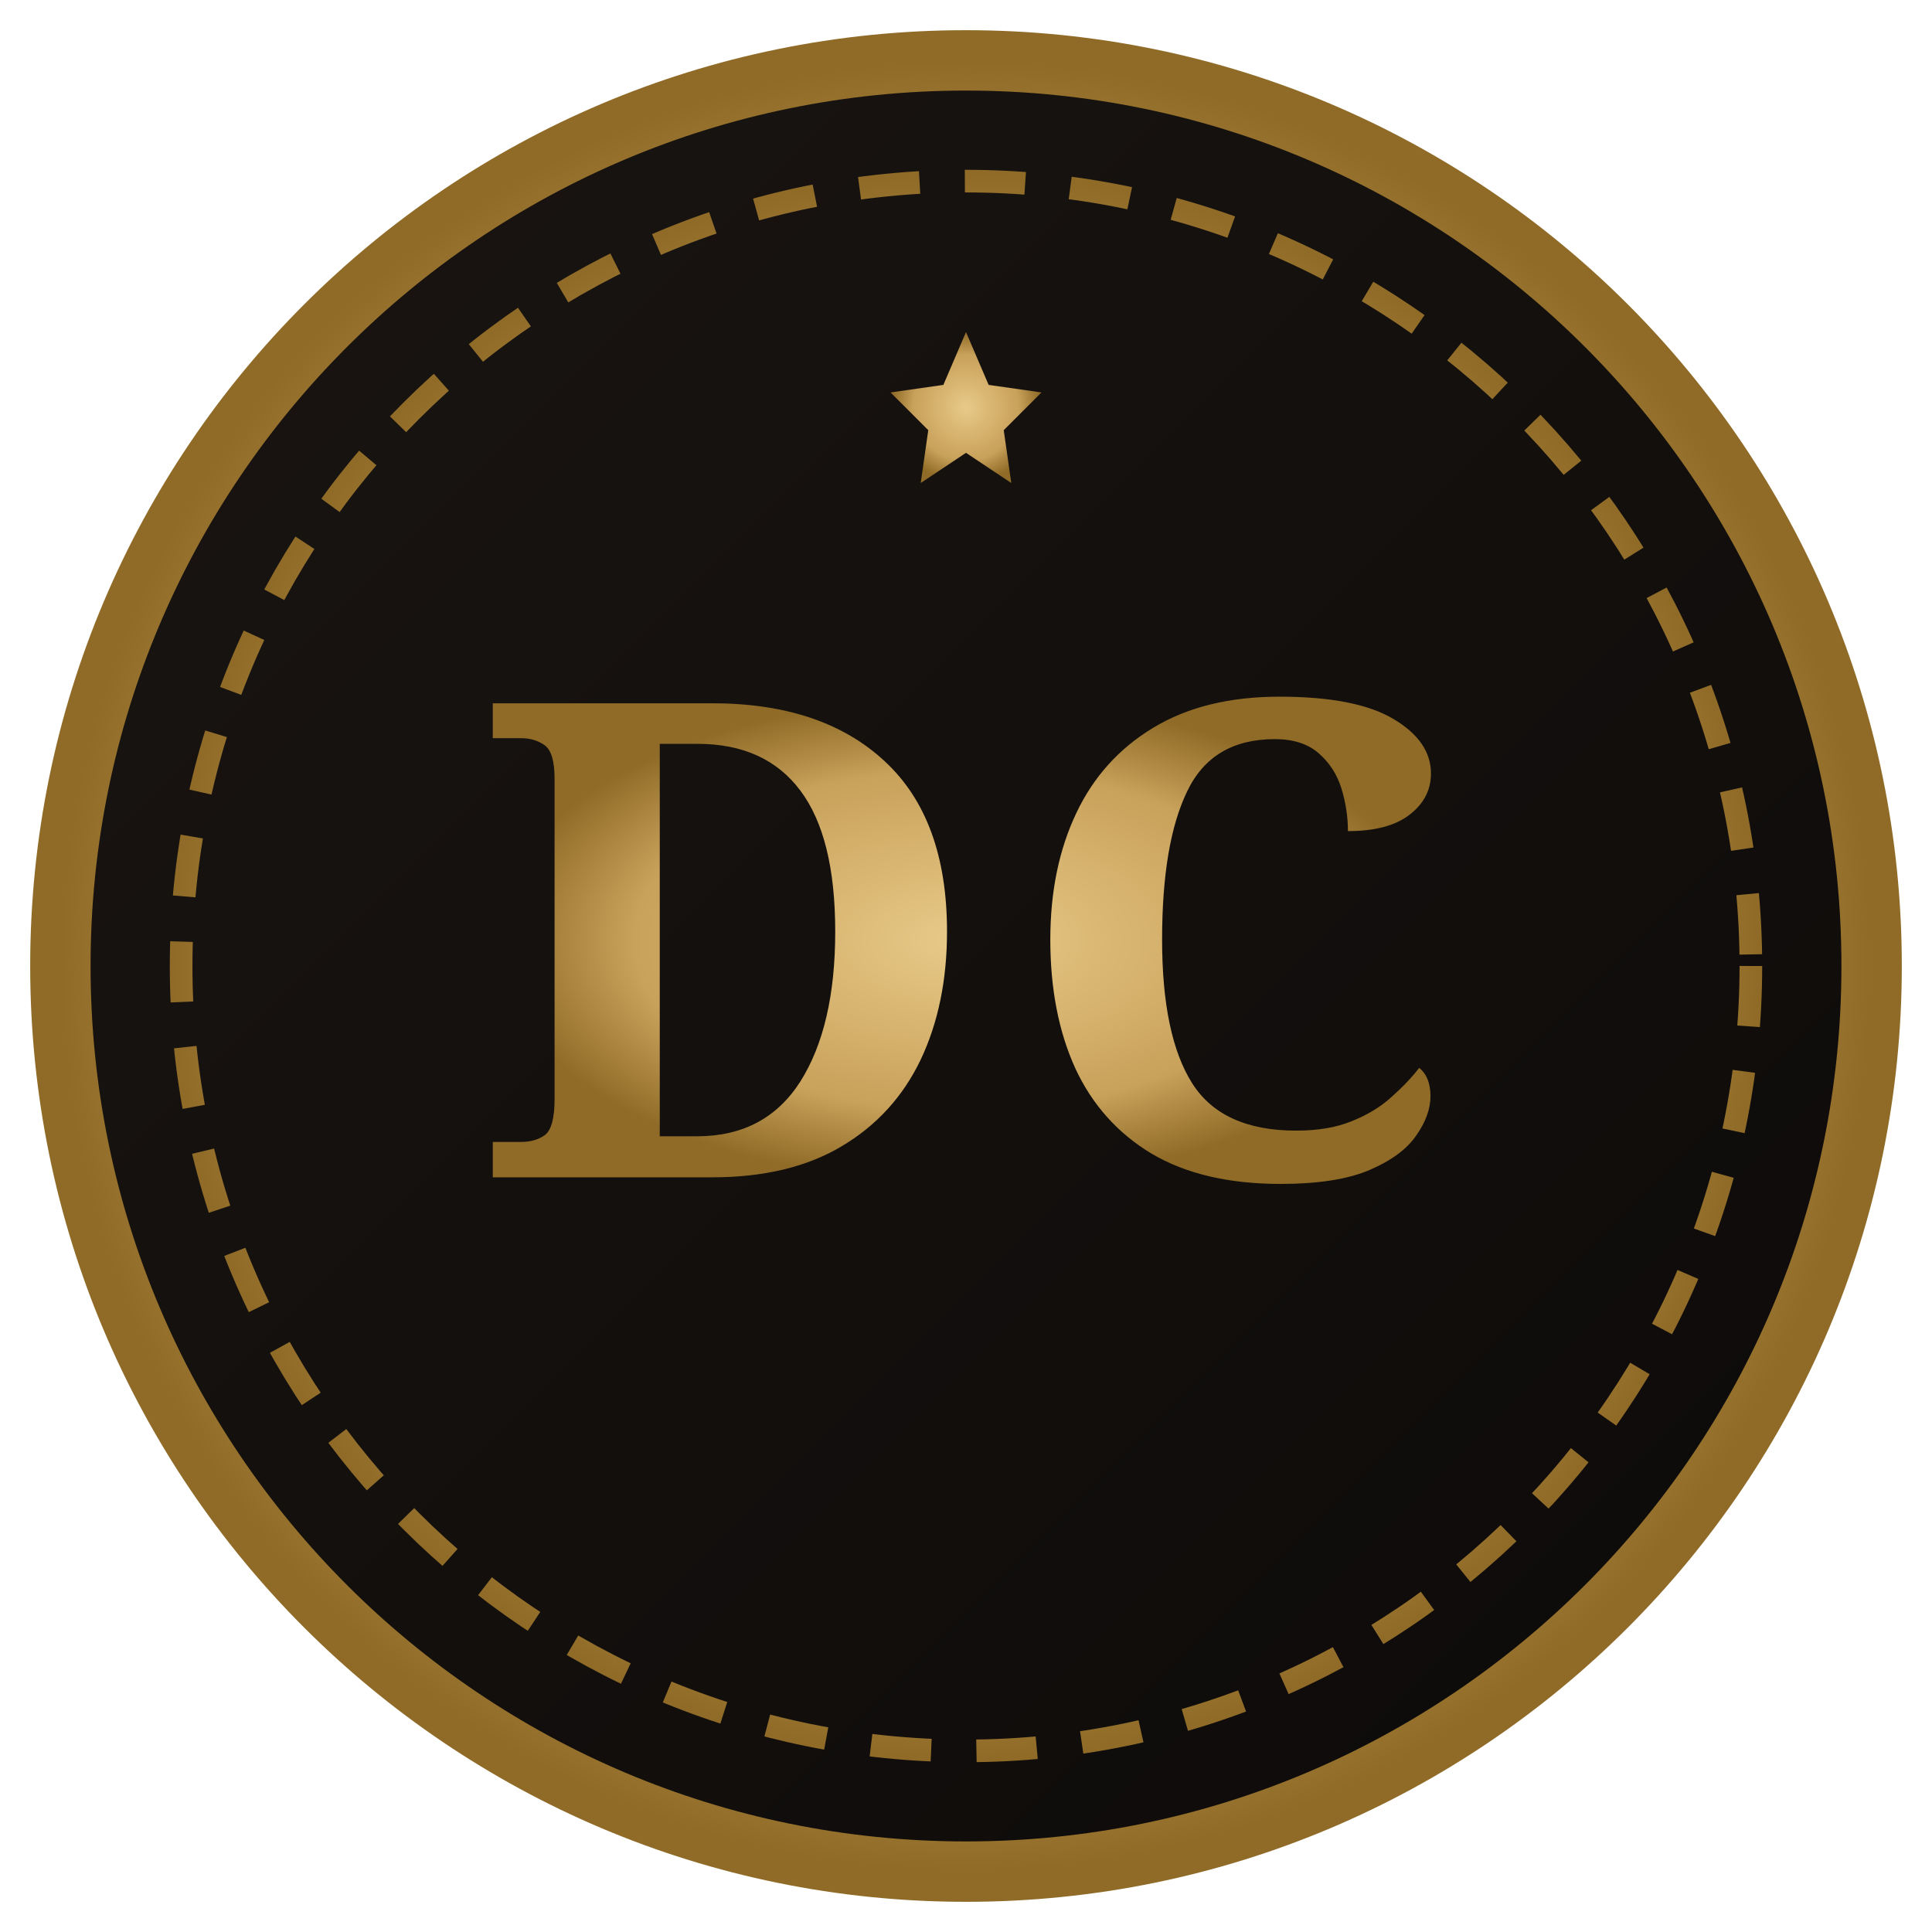
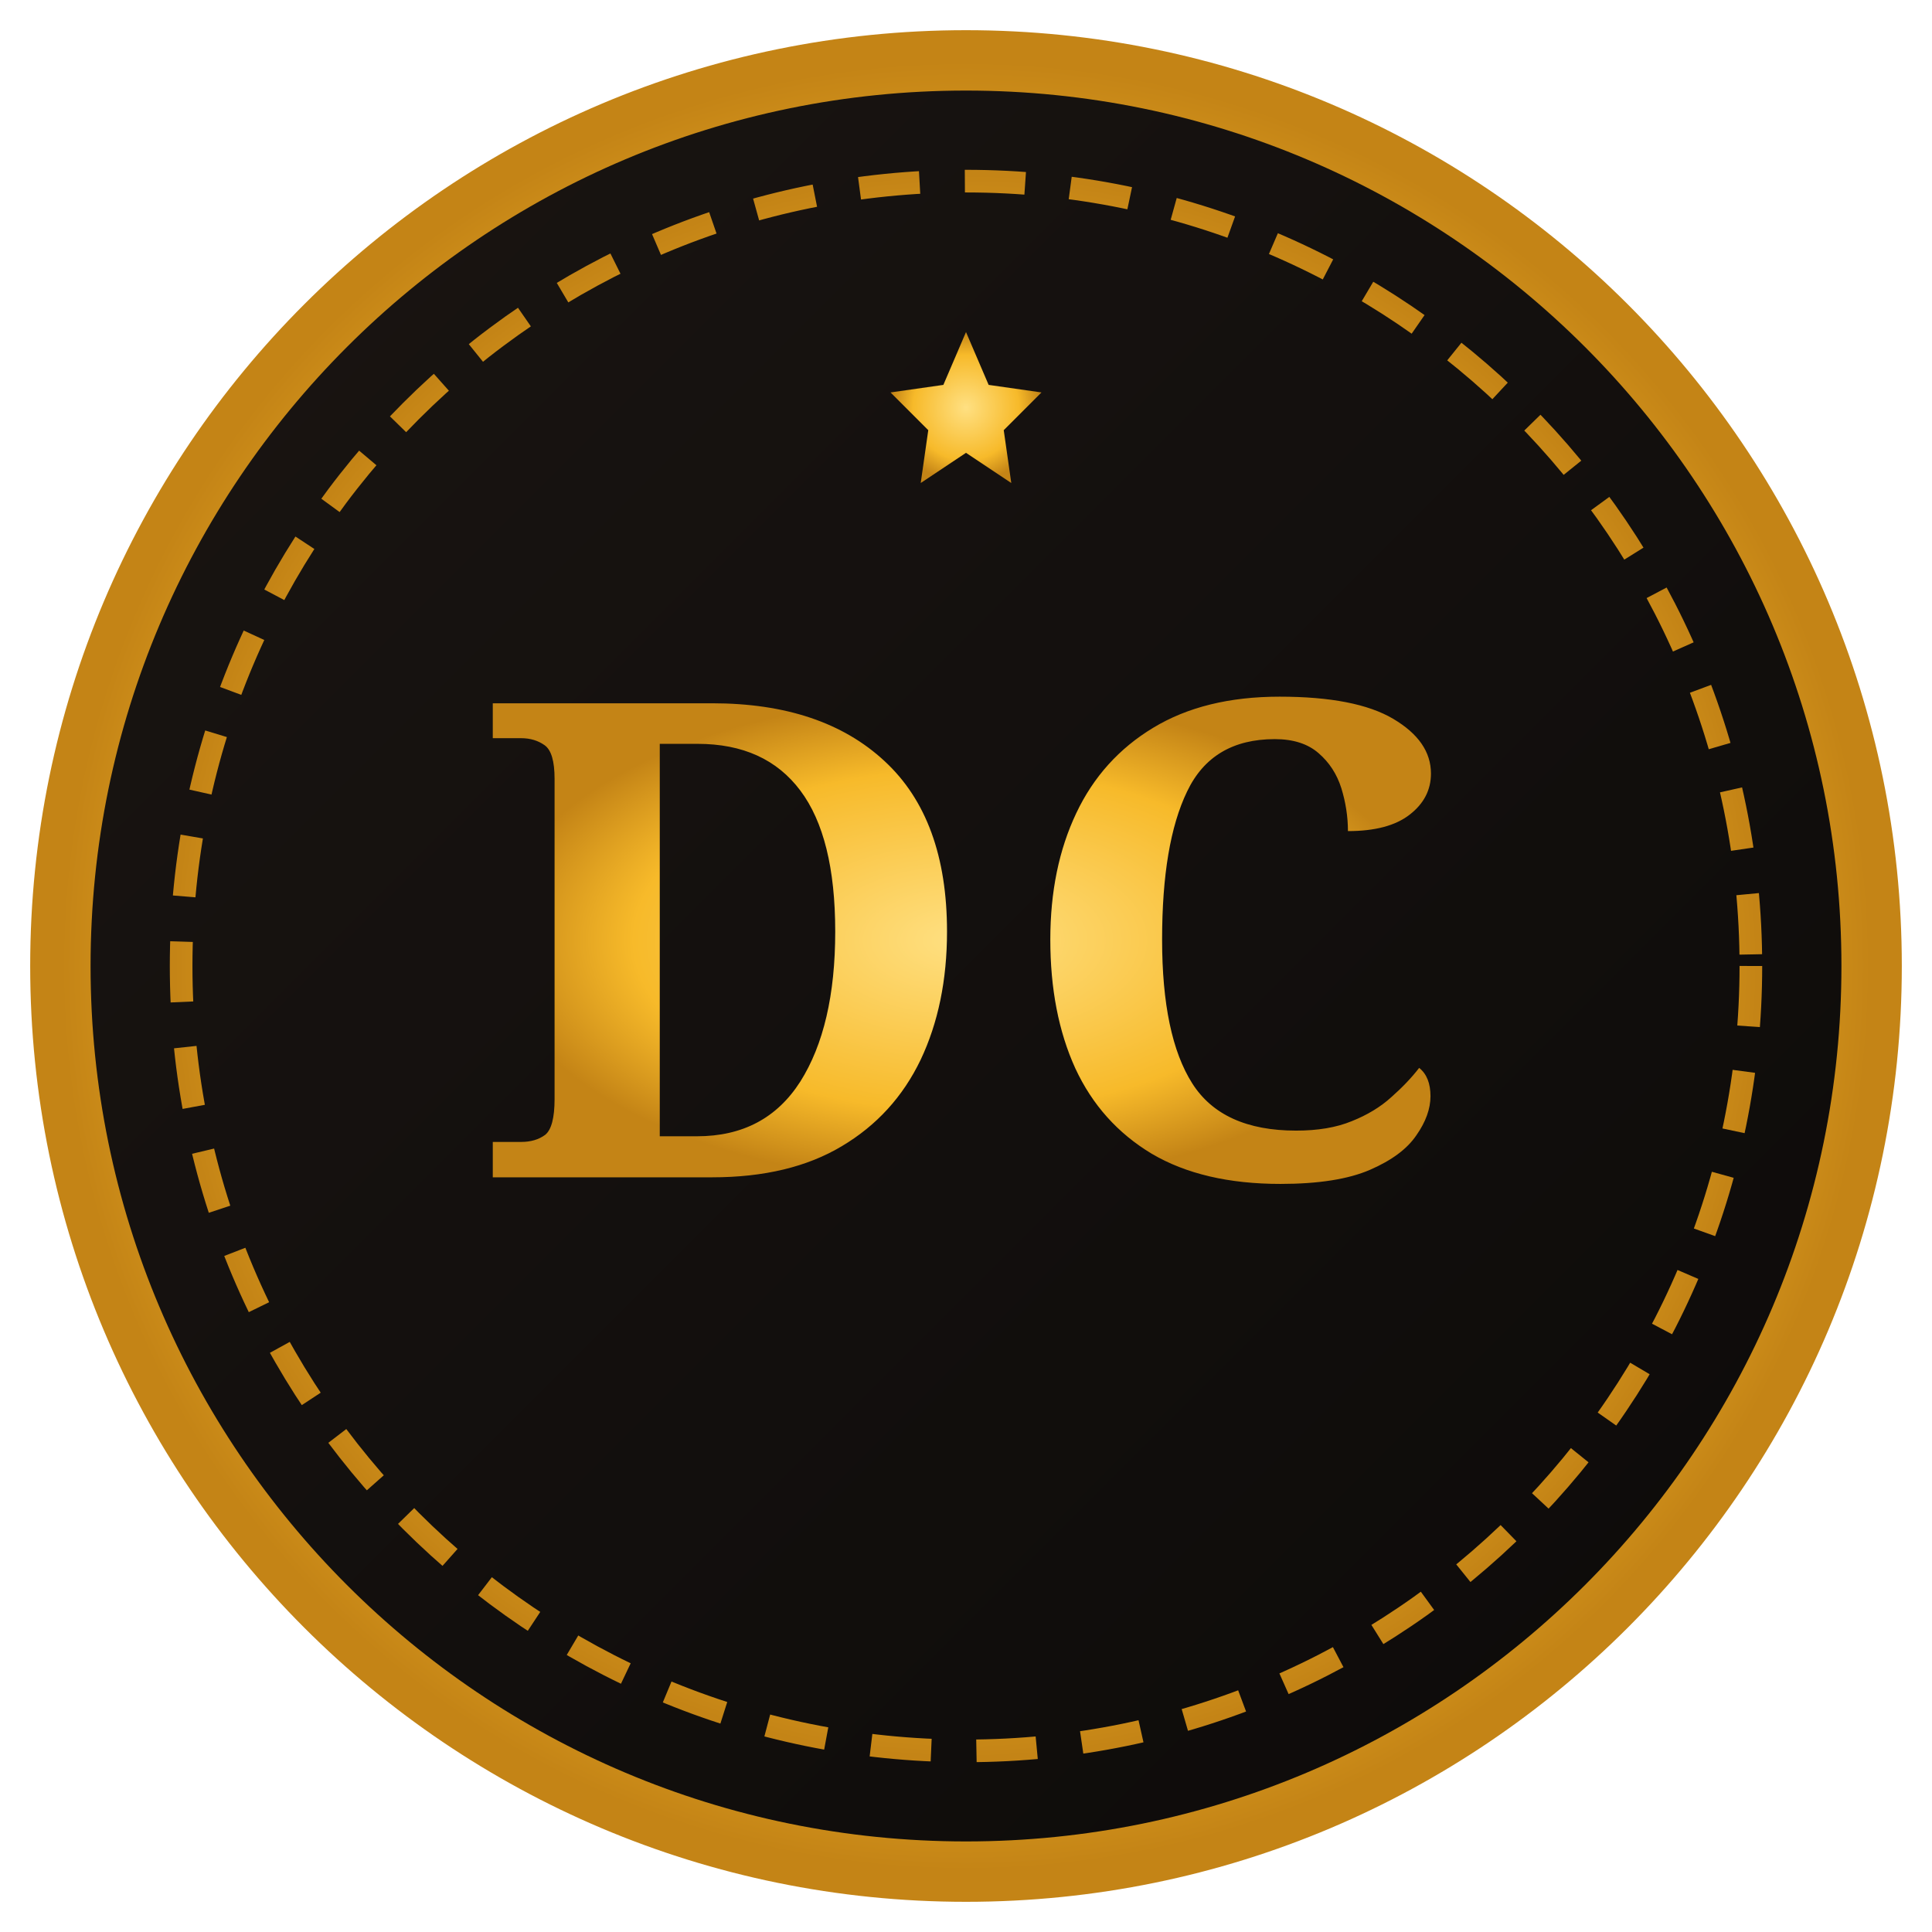
<svg xmlns="http://www.w3.org/2000/svg" viewBox="0 0 64 64" width="64" height="64">
  <defs>
    <radialGradient id="favGold" cx="50%" cy="50%" r="50%">
-       <stop offset="0%" stop-color="#E8CA88" />
-       <stop offset="70%" stop-color="#C8A15A" />
-       <stop offset="100%" stop-color="#8F6B27" />
+       <stop offset="0%" stop-color="#FFE082" />
+       <stop offset="70%" stop-color="#F7BA2A" />
+       <stop offset="100%" stop-color="#C48416" />
    </radialGradient>
    <linearGradient id="favBg" x1="0%" y1="0%" x2="100%" y2="100%">
      <stop offset="0%" stop-color="#1A1512" />
      <stop offset="100%" stop-color="#0C0A09" />
    </linearGradient>
  </defs>
  <circle cx="32" cy="32" r="30" fill="url(#favBg)" stroke="url(#favGold)" stroke-width="2" />
  <circle cx="32" cy="32" r="26" fill="none" stroke="url(#favGold)" stroke-width="0.75" stroke-dasharray="2 1.5" />
  <text x="32" y="39" font-family="'Cinzel', 'Playfair Display', 'Cormorant Garamond', Georgia, serif" font-size="22" font-weight="700" fill="url(#favGold)" text-anchor="middle" letter-spacing="1">DC</text>
  <polygon points="32,12 33.5,15.5 37,16 34.5,18.5 35,22 32,20 29,22 29.5,18.5 27,16 30.5,15.5" fill="url(#favGold)" transform="scale(0.5) translate(32, 10)" />
</svg>
